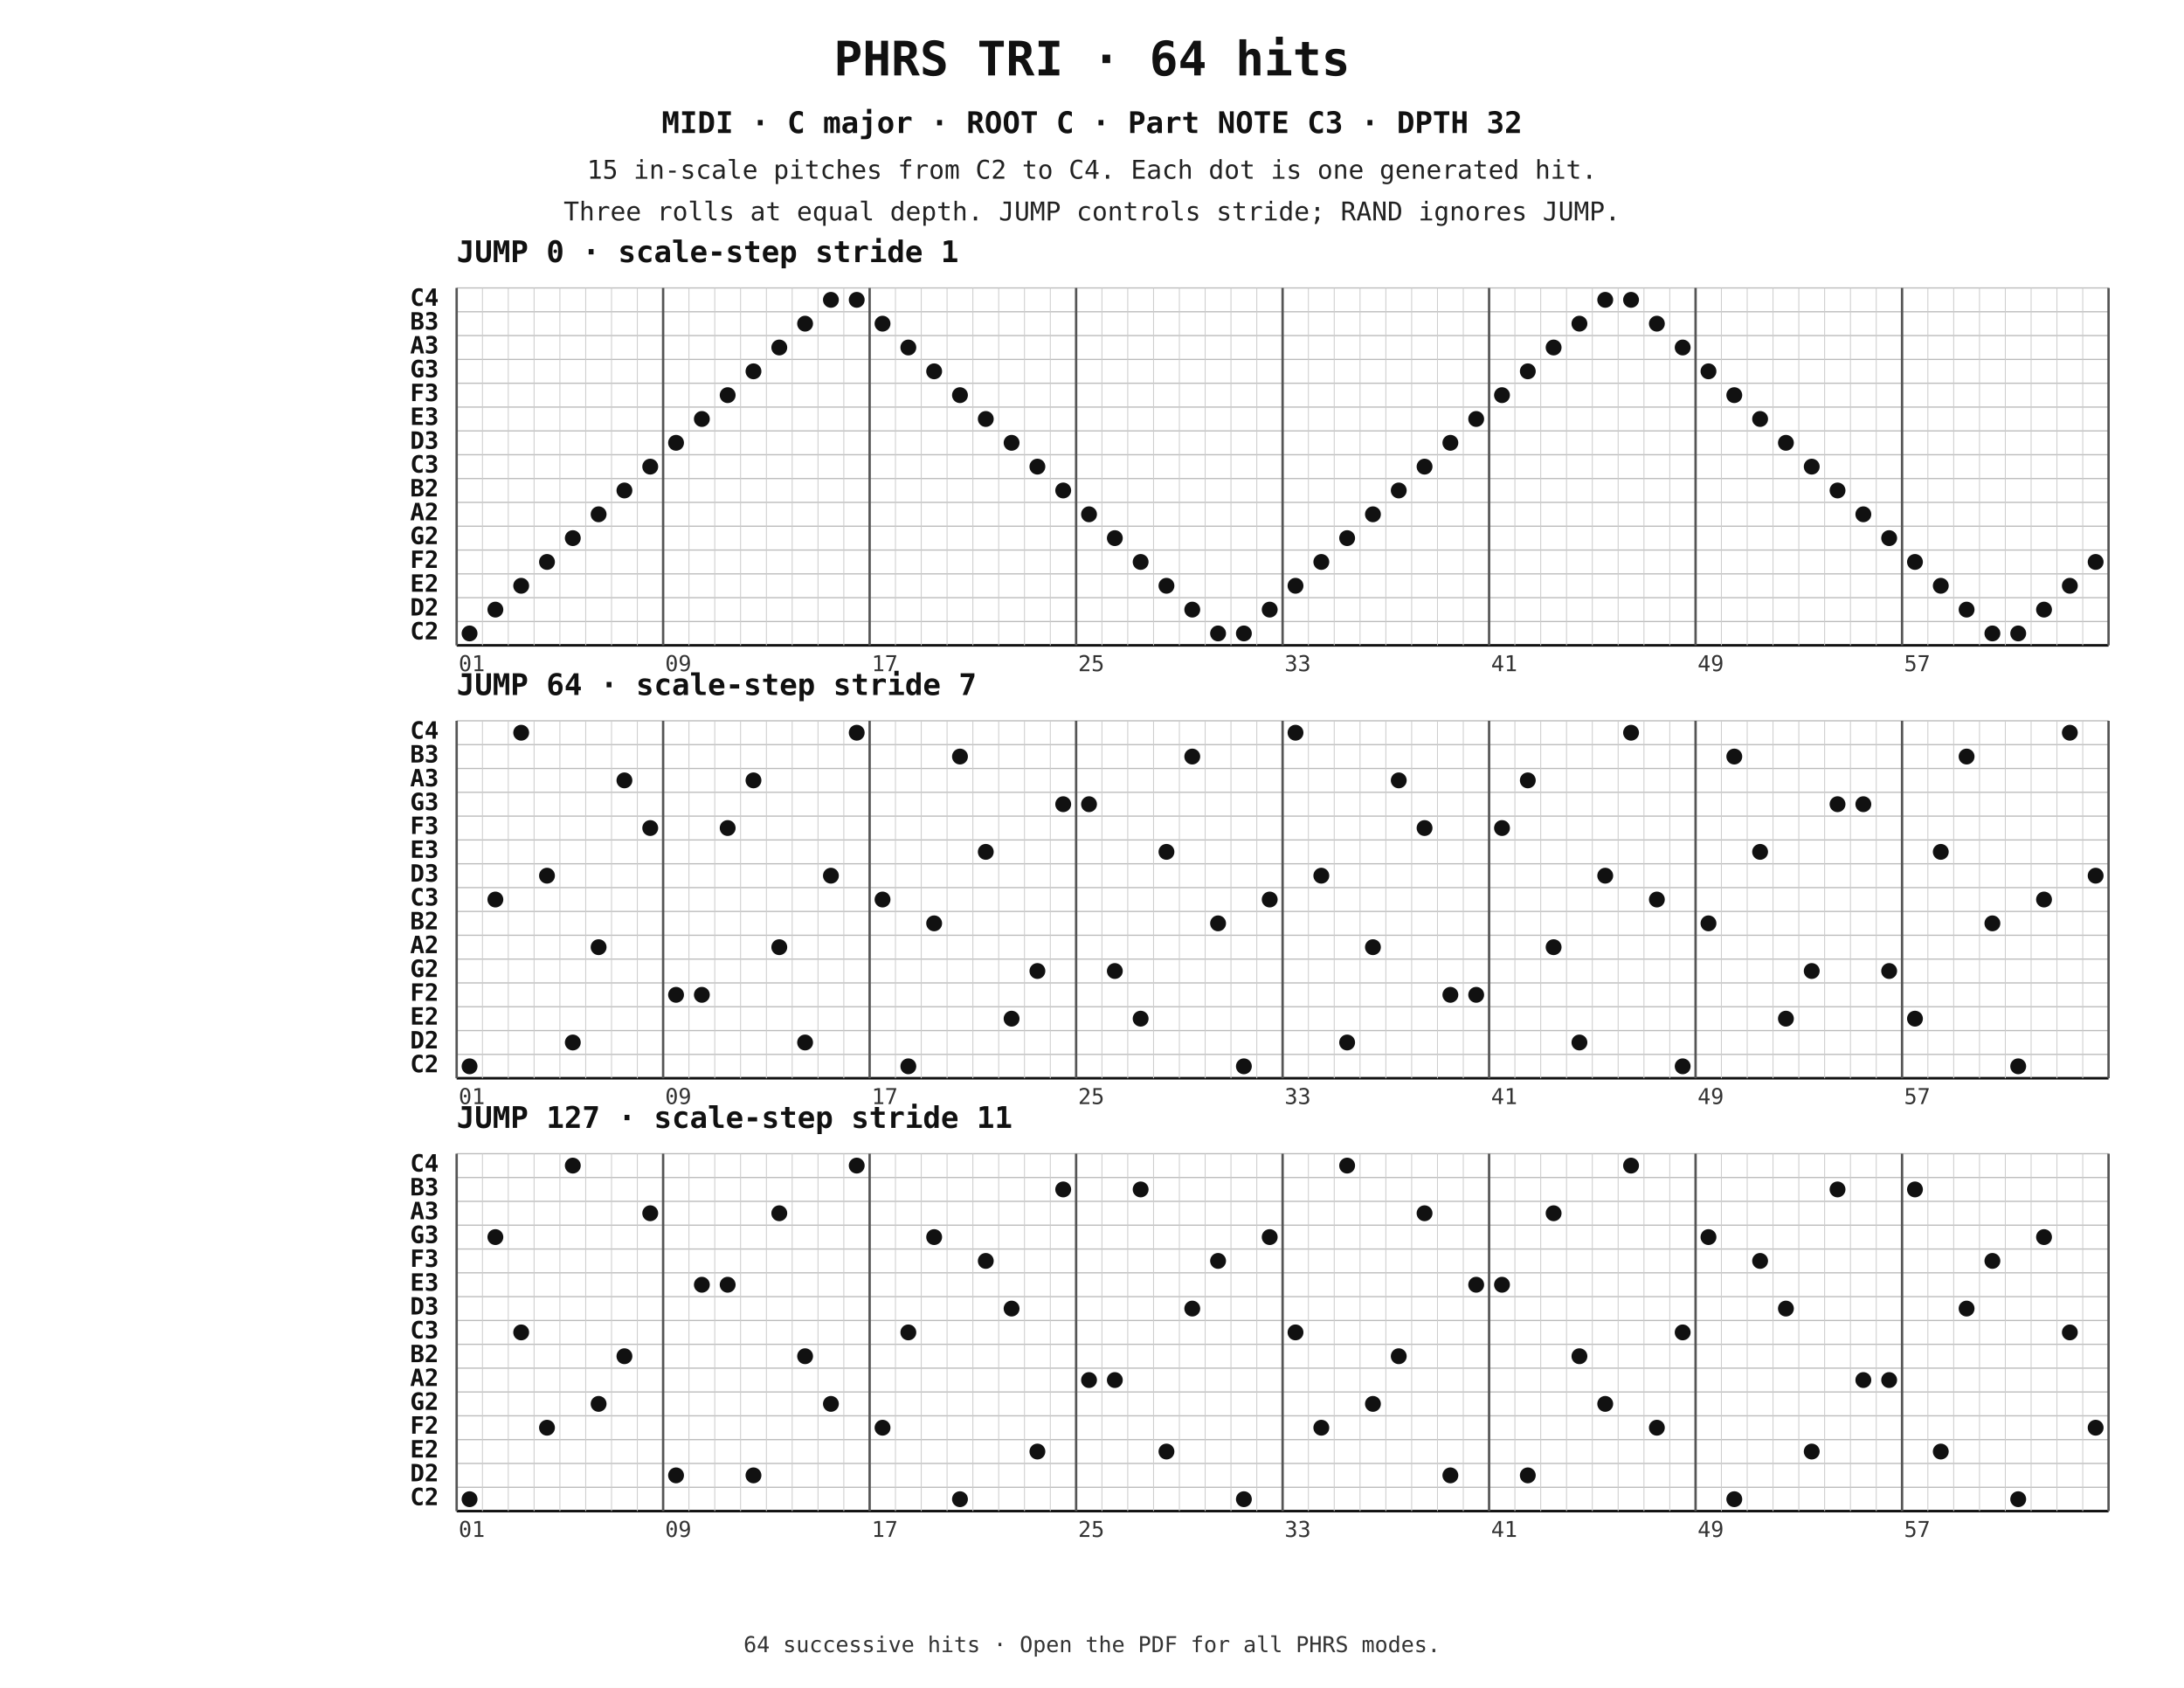
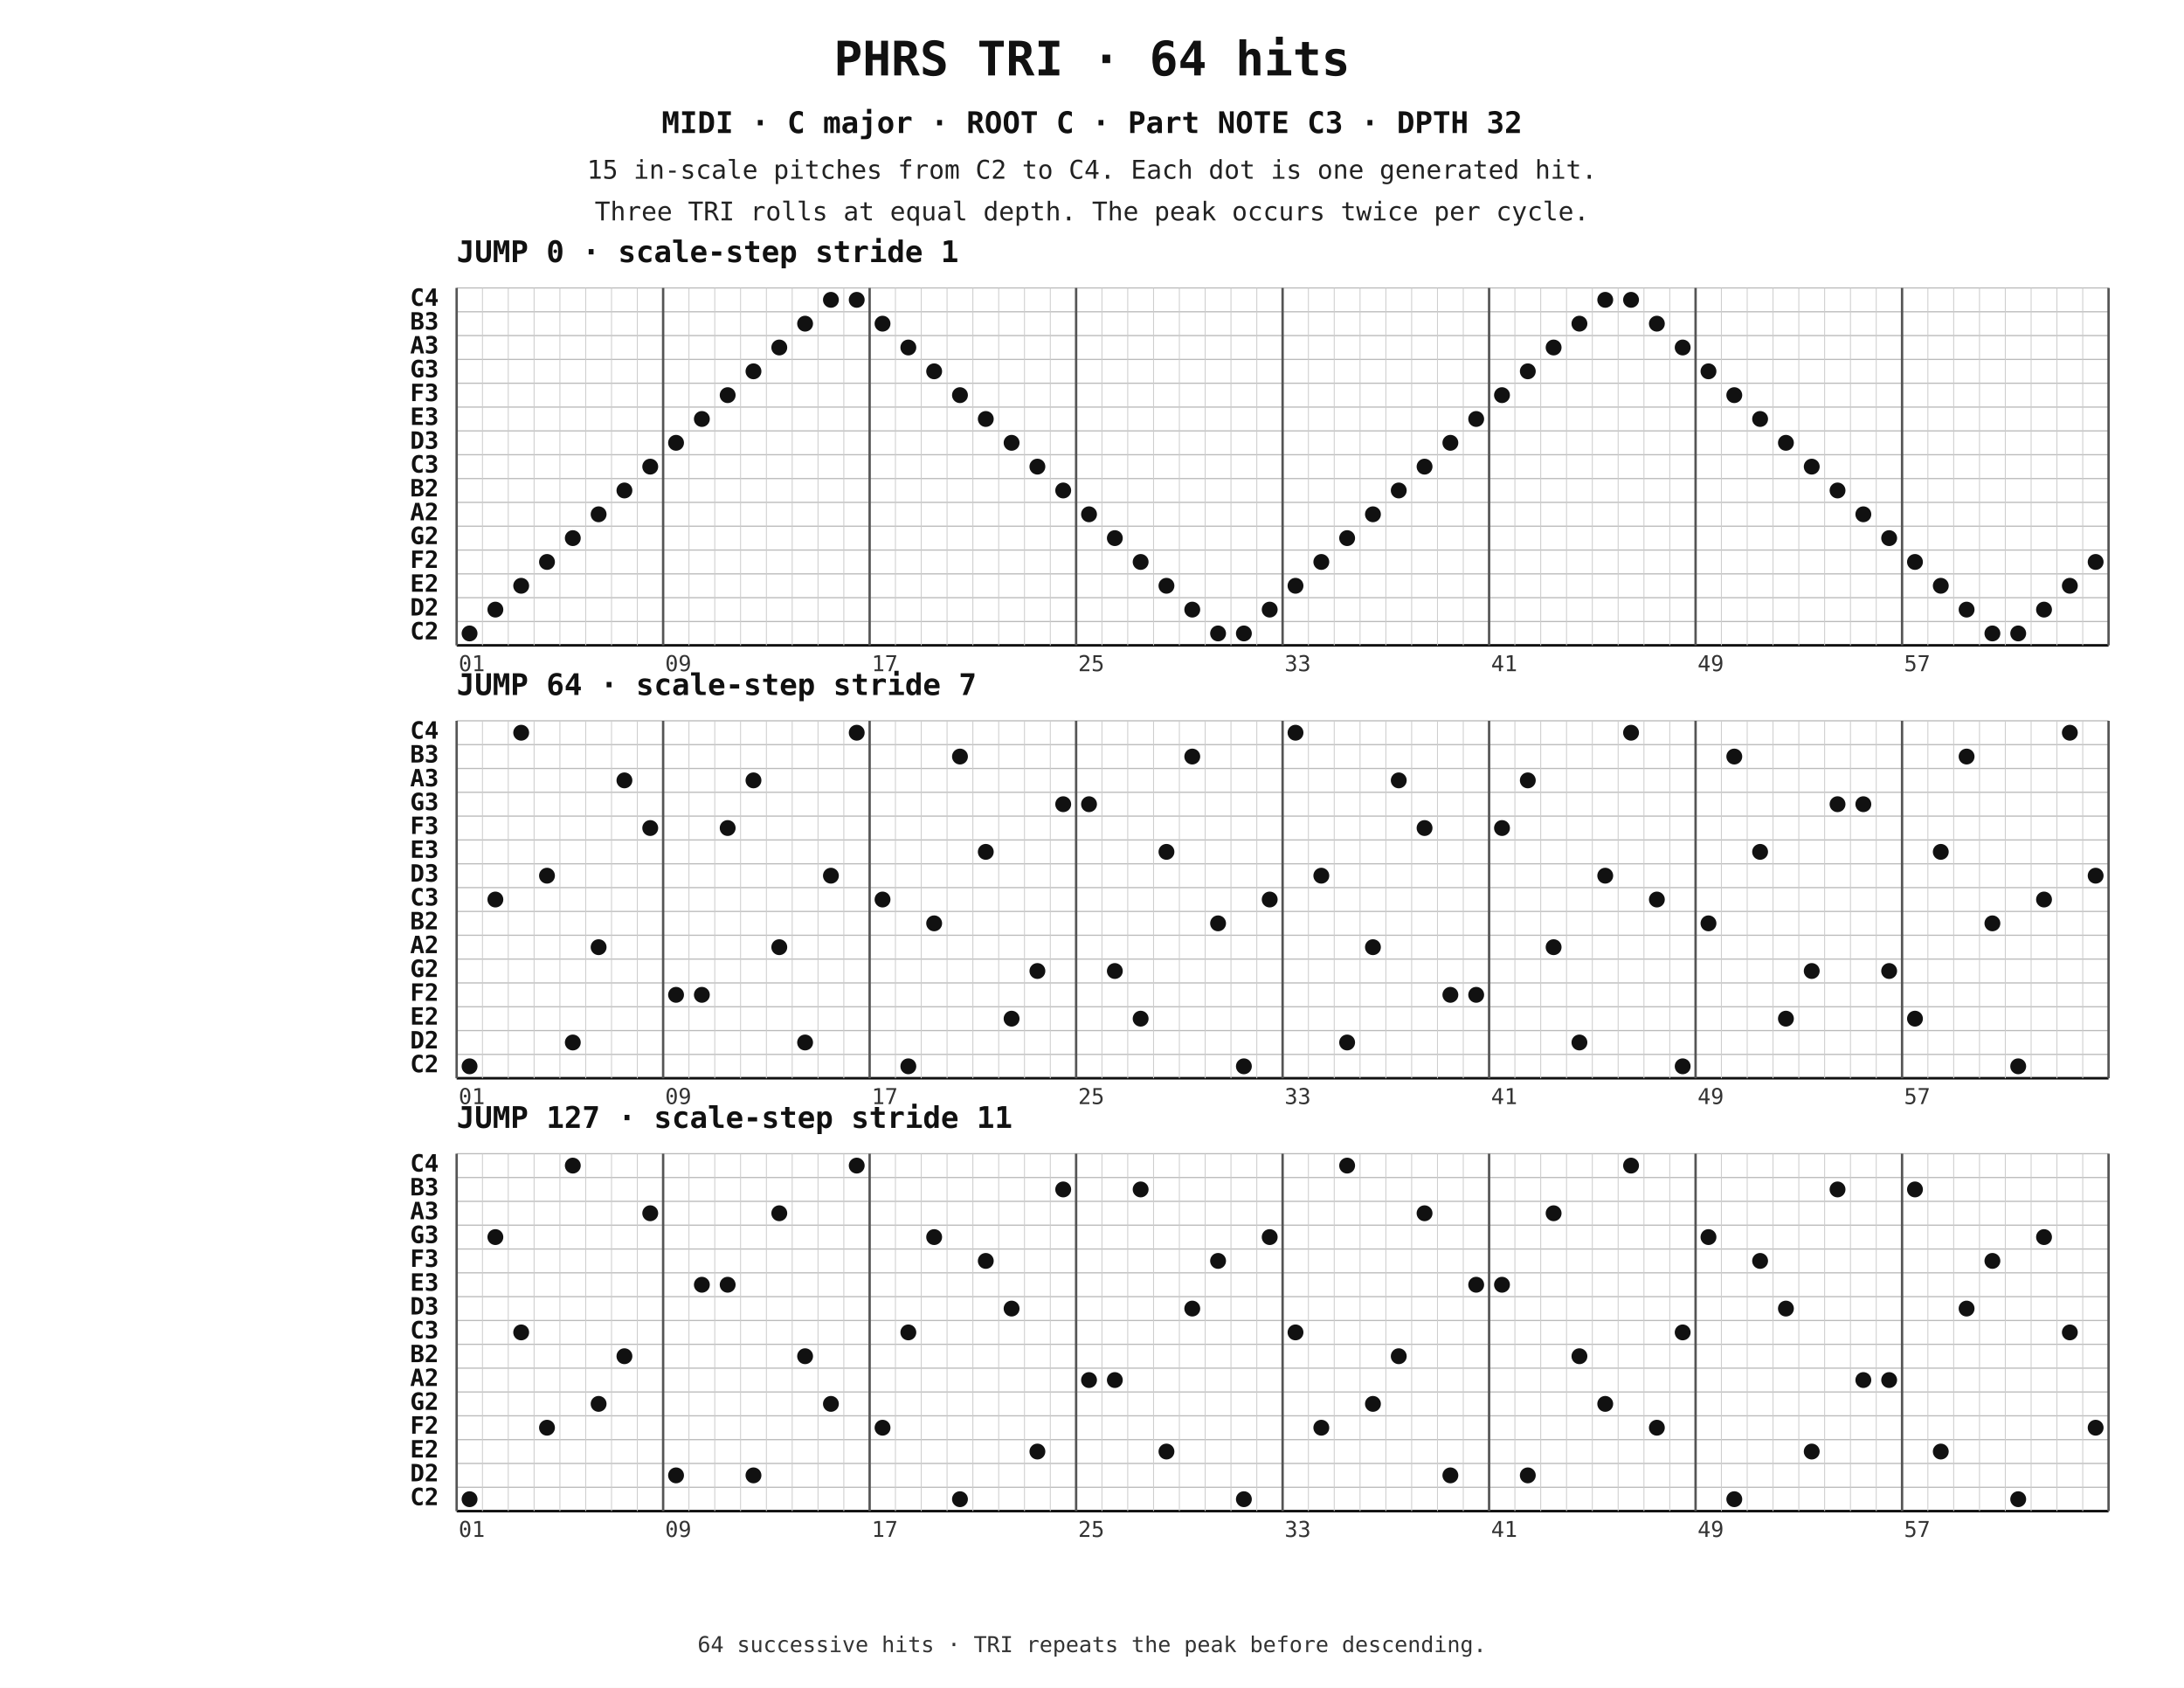
<svg xmlns="http://www.w3.org/2000/svg" viewBox="0 0 1100 850" width="1100" height="850" role="img">
  <rect width="100%" height="100%" fill="#fff" />
  <style>.title{font:700 24px ui-monospace,Menlo,Consolas,monospace;fill:#111}.t{font:700 15px ui-monospace,Menlo,Consolas,monospace;fill:#111}.sm{font:13px ui-monospace,Menlo,Consolas,monospace;fill:#222}.xs{font:11px ui-monospace,Menlo,Consolas,monospace;fill:#333}.pitch{font:700 12px ui-monospace,Menlo,Consolas,monospace;fill:#111}</style>
  <text class="title" x="550.0" y="38" text-anchor="middle">PHRS TRI · 64 hits</text>
  <text class="t" x="550" y="67" text-anchor="middle">MIDI · C major · ROOT C · Part NOTE C3 · DPTH 32</text>
  <text class="sm" x="550" y="90" text-anchor="middle">15 in-scale pitches from C2 to C4. Each dot is one generated hit.</text>
-   <text class="sm" x="550" y="111" text-anchor="middle">Three rolls at equal depth. JUMP controls stride; RAND ignores JUMP.</text>
+   <text class="sm" x="550" y="111" text-anchor="middle">Three TRI rolls at equal depth. The peak occurs twice per cycle.</text>
  <text class="t" x="230.0" y="132">JUMP 0 · scale-step stride 1</text>
  <text class="pitch" x="221" y="154.0" text-anchor="end">C4</text>
  <line x1="230.0" y1="145.0" x2="1062.0" y2="145.0" stroke="#bbb" stroke-width="0.6" />
  <text class="pitch" x="221" y="166.0" text-anchor="end">B3</text>
  <line x1="230.0" y1="157.0" x2="1062.0" y2="157.0" stroke="#bbb" stroke-width="0.6" />
  <text class="pitch" x="221" y="178.0" text-anchor="end">A3</text>
  <line x1="230.0" y1="169.0" x2="1062.0" y2="169.0" stroke="#bbb" stroke-width="0.6" />
  <text class="pitch" x="221" y="190.0" text-anchor="end">G3</text>
  <line x1="230.0" y1="181.0" x2="1062.0" y2="181.0" stroke="#bbb" stroke-width="0.6" />
  <text class="pitch" x="221" y="202.0" text-anchor="end">F3</text>
  <line x1="230.0" y1="193.0" x2="1062.0" y2="193.0" stroke="#bbb" stroke-width="0.6" />
  <text class="pitch" x="221" y="214.0" text-anchor="end">E3</text>
  <line x1="230.0" y1="205.0" x2="1062.0" y2="205.0" stroke="#bbb" stroke-width="0.6" />
  <text class="pitch" x="221" y="226.0" text-anchor="end">D3</text>
  <line x1="230.0" y1="217.0" x2="1062.0" y2="217.0" stroke="#bbb" stroke-width="0.6" />
  <text class="pitch" x="221" y="238.0" text-anchor="end">C3</text>
  <line x1="230.0" y1="229.0" x2="1062.0" y2="229.0" stroke="#bbb" stroke-width="0.6" />
  <text class="pitch" x="221" y="250.0" text-anchor="end">B2</text>
  <line x1="230.0" y1="241.0" x2="1062.0" y2="241.0" stroke="#bbb" stroke-width="0.6" />
  <text class="pitch" x="221" y="262.0" text-anchor="end">A2</text>
  <line x1="230.0" y1="253.0" x2="1062.0" y2="253.0" stroke="#bbb" stroke-width="0.6" />
  <text class="pitch" x="221" y="274.0" text-anchor="end">G2</text>
  <line x1="230.0" y1="265.0" x2="1062.0" y2="265.0" stroke="#bbb" stroke-width="0.6" />
  <text class="pitch" x="221" y="286.0" text-anchor="end">F2</text>
  <line x1="230.0" y1="277.0" x2="1062.0" y2="277.0" stroke="#bbb" stroke-width="0.6" />
  <text class="pitch" x="221" y="298.0" text-anchor="end">E2</text>
  <line x1="230.0" y1="289.0" x2="1062.0" y2="289.0" stroke="#bbb" stroke-width="0.6" />
  <text class="pitch" x="221" y="310.0" text-anchor="end">D2</text>
  <line x1="230.0" y1="301.0" x2="1062.0" y2="301.0" stroke="#bbb" stroke-width="0.6" />
  <text class="pitch" x="221" y="322.0" text-anchor="end">C2</text>
  <line x1="230.0" y1="313.0" x2="1062.0" y2="313.0" stroke="#bbb" stroke-width="0.6" />
  <line x1="230.0" y1="325.0" x2="1062.0" y2="325.0" stroke="#111" stroke-width="1.3" />
  <line x1="230.0" y1="145" x2="230.0" y2="325.0" stroke="#555" stroke-width="1.2" />
  <text class="xs" x="231.0" y="338.0">01</text>
  <line x1="243.0" y1="145" x2="243.0" y2="325.0" stroke="#ccc" stroke-width="0.45" />
  <line x1="256.0" y1="145" x2="256.0" y2="325.0" stroke="#ccc" stroke-width="0.45" />
  <line x1="269.0" y1="145" x2="269.0" y2="325.0" stroke="#ccc" stroke-width="0.45" />
  <line x1="282.0" y1="145" x2="282.0" y2="325.0" stroke="#ccc" stroke-width="0.45" />
  <line x1="295.0" y1="145" x2="295.0" y2="325.0" stroke="#ccc" stroke-width="0.45" />
  <line x1="308.0" y1="145" x2="308.0" y2="325.0" stroke="#ccc" stroke-width="0.45" />
  <line x1="321.0" y1="145" x2="321.0" y2="325.0" stroke="#ccc" stroke-width="0.45" />
  <line x1="334.0" y1="145" x2="334.0" y2="325.0" stroke="#555" stroke-width="1.2" />
  <text class="xs" x="335.0" y="338.0">09</text>
  <line x1="347.0" y1="145" x2="347.0" y2="325.0" stroke="#ccc" stroke-width="0.45" />
  <line x1="360.0" y1="145" x2="360.0" y2="325.0" stroke="#ccc" stroke-width="0.45" />
  <line x1="373.0" y1="145" x2="373.0" y2="325.0" stroke="#ccc" stroke-width="0.45" />
  <line x1="386.0" y1="145" x2="386.0" y2="325.0" stroke="#ccc" stroke-width="0.45" />
  <line x1="399.0" y1="145" x2="399.0" y2="325.0" stroke="#ccc" stroke-width="0.45" />
  <line x1="412.0" y1="145" x2="412.0" y2="325.0" stroke="#ccc" stroke-width="0.45" />
  <line x1="425.0" y1="145" x2="425.0" y2="325.0" stroke="#ccc" stroke-width="0.45" />
  <line x1="438.0" y1="145" x2="438.0" y2="325.0" stroke="#555" stroke-width="1.2" />
  <text class="xs" x="439.0" y="338.0">17</text>
  <line x1="451.0" y1="145" x2="451.0" y2="325.0" stroke="#ccc" stroke-width="0.45" />
  <line x1="464.0" y1="145" x2="464.0" y2="325.0" stroke="#ccc" stroke-width="0.45" />
  <line x1="477.0" y1="145" x2="477.0" y2="325.0" stroke="#ccc" stroke-width="0.45" />
  <line x1="490.0" y1="145" x2="490.0" y2="325.0" stroke="#ccc" stroke-width="0.45" />
  <line x1="503.0" y1="145" x2="503.0" y2="325.0" stroke="#ccc" stroke-width="0.45" />
  <line x1="516.0" y1="145" x2="516.0" y2="325.0" stroke="#ccc" stroke-width="0.45" />
  <line x1="529.0" y1="145" x2="529.0" y2="325.0" stroke="#ccc" stroke-width="0.45" />
  <line x1="542.0" y1="145" x2="542.0" y2="325.0" stroke="#555" stroke-width="1.2" />
  <text class="xs" x="543.0" y="338.0">25</text>
  <line x1="555.0" y1="145" x2="555.0" y2="325.0" stroke="#ccc" stroke-width="0.45" />
  <line x1="568.0" y1="145" x2="568.0" y2="325.0" stroke="#ccc" stroke-width="0.45" />
  <line x1="581.0" y1="145" x2="581.0" y2="325.0" stroke="#ccc" stroke-width="0.45" />
  <line x1="594.0" y1="145" x2="594.0" y2="325.0" stroke="#ccc" stroke-width="0.45" />
  <line x1="607.0" y1="145" x2="607.0" y2="325.0" stroke="#ccc" stroke-width="0.45" />
  <line x1="620.0" y1="145" x2="620.0" y2="325.0" stroke="#ccc" stroke-width="0.45" />
  <line x1="633.0" y1="145" x2="633.0" y2="325.0" stroke="#ccc" stroke-width="0.45" />
  <line x1="646.0" y1="145" x2="646.0" y2="325.0" stroke="#555" stroke-width="1.2" />
  <text class="xs" x="647.0" y="338.0">33</text>
  <line x1="659.0" y1="145" x2="659.0" y2="325.0" stroke="#ccc" stroke-width="0.45" />
  <line x1="672.0" y1="145" x2="672.0" y2="325.0" stroke="#ccc" stroke-width="0.45" />
  <line x1="685.0" y1="145" x2="685.0" y2="325.0" stroke="#ccc" stroke-width="0.45" />
  <line x1="698.0" y1="145" x2="698.0" y2="325.0" stroke="#ccc" stroke-width="0.45" />
  <line x1="711.0" y1="145" x2="711.0" y2="325.0" stroke="#ccc" stroke-width="0.45" />
  <line x1="724.0" y1="145" x2="724.0" y2="325.0" stroke="#ccc" stroke-width="0.45" />
  <line x1="737.0" y1="145" x2="737.0" y2="325.0" stroke="#ccc" stroke-width="0.45" />
  <line x1="750.0" y1="145" x2="750.0" y2="325.0" stroke="#555" stroke-width="1.2" />
  <text class="xs" x="751.0" y="338.0">41</text>
  <line x1="763.0" y1="145" x2="763.0" y2="325.0" stroke="#ccc" stroke-width="0.45" />
  <line x1="776.0" y1="145" x2="776.0" y2="325.0" stroke="#ccc" stroke-width="0.45" />
  <line x1="789.0" y1="145" x2="789.0" y2="325.0" stroke="#ccc" stroke-width="0.45" />
  <line x1="802.0" y1="145" x2="802.0" y2="325.0" stroke="#ccc" stroke-width="0.45" />
  <line x1="815.0" y1="145" x2="815.0" y2="325.0" stroke="#ccc" stroke-width="0.45" />
  <line x1="828.0" y1="145" x2="828.0" y2="325.0" stroke="#ccc" stroke-width="0.45" />
  <line x1="841.0" y1="145" x2="841.0" y2="325.0" stroke="#ccc" stroke-width="0.45" />
  <line x1="854.0" y1="145" x2="854.0" y2="325.0" stroke="#555" stroke-width="1.2" />
  <text class="xs" x="855.0" y="338.0">49</text>
  <line x1="867.0" y1="145" x2="867.0" y2="325.0" stroke="#ccc" stroke-width="0.45" />
  <line x1="880.0" y1="145" x2="880.0" y2="325.0" stroke="#ccc" stroke-width="0.45" />
  <line x1="893.0" y1="145" x2="893.0" y2="325.0" stroke="#ccc" stroke-width="0.45" />
  <line x1="906.0" y1="145" x2="906.0" y2="325.0" stroke="#ccc" stroke-width="0.45" />
  <line x1="919.0" y1="145" x2="919.0" y2="325.0" stroke="#ccc" stroke-width="0.45" />
  <line x1="932.0" y1="145" x2="932.0" y2="325.0" stroke="#ccc" stroke-width="0.45" />
  <line x1="945.0" y1="145" x2="945.0" y2="325.0" stroke="#ccc" stroke-width="0.45" />
  <line x1="958.0" y1="145" x2="958.0" y2="325.0" stroke="#555" stroke-width="1.2" />
  <text class="xs" x="959.0" y="338.0">57</text>
  <line x1="971.0" y1="145" x2="971.0" y2="325.0" stroke="#ccc" stroke-width="0.45" />
  <line x1="984.0" y1="145" x2="984.0" y2="325.0" stroke="#ccc" stroke-width="0.45" />
  <line x1="997.0" y1="145" x2="997.0" y2="325.0" stroke="#ccc" stroke-width="0.45" />
  <line x1="1010.0" y1="145" x2="1010.0" y2="325.0" stroke="#ccc" stroke-width="0.45" />
  <line x1="1023.0" y1="145" x2="1023.0" y2="325.0" stroke="#ccc" stroke-width="0.45" />
  <line x1="1036.0" y1="145" x2="1036.0" y2="325.0" stroke="#ccc" stroke-width="0.45" />
  <line x1="1049.0" y1="145" x2="1049.0" y2="325.0" stroke="#ccc" stroke-width="0.45" />
  <line x1="1062.0" y1="145" x2="1062.0" y2="325.0" stroke="#555" stroke-width="1.2" />
  <circle cx="236.5" cy="319.0" r="4" fill="#111" />
  <circle cx="249.5" cy="307.0" r="4" fill="#111" />
  <circle cx="262.5" cy="295.0" r="4" fill="#111" />
  <circle cx="275.5" cy="283.0" r="4" fill="#111" />
  <circle cx="288.5" cy="271.0" r="4" fill="#111" />
  <circle cx="301.5" cy="259.0" r="4" fill="#111" />
  <circle cx="314.5" cy="247.0" r="4" fill="#111" />
  <circle cx="327.5" cy="235.0" r="4" fill="#111" />
  <circle cx="340.5" cy="223.0" r="4" fill="#111" />
  <circle cx="353.5" cy="211.0" r="4" fill="#111" />
  <circle cx="366.5" cy="199.0" r="4" fill="#111" />
  <circle cx="379.5" cy="187.0" r="4" fill="#111" />
  <circle cx="392.5" cy="175.0" r="4" fill="#111" />
  <circle cx="405.5" cy="163.0" r="4" fill="#111" />
  <circle cx="418.5" cy="151.0" r="4" fill="#111" />
  <circle cx="431.5" cy="151.0" r="4" fill="#111" />
  <circle cx="444.5" cy="163.0" r="4" fill="#111" />
  <circle cx="457.5" cy="175.0" r="4" fill="#111" />
  <circle cx="470.5" cy="187.0" r="4" fill="#111" />
  <circle cx="483.5" cy="199.0" r="4" fill="#111" />
  <circle cx="496.5" cy="211.0" r="4" fill="#111" />
  <circle cx="509.5" cy="223.0" r="4" fill="#111" />
  <circle cx="522.5" cy="235.0" r="4" fill="#111" />
  <circle cx="535.5" cy="247.0" r="4" fill="#111" />
  <circle cx="548.5" cy="259.0" r="4" fill="#111" />
  <circle cx="561.5" cy="271.0" r="4" fill="#111" />
  <circle cx="574.5" cy="283.0" r="4" fill="#111" />
  <circle cx="587.5" cy="295.0" r="4" fill="#111" />
  <circle cx="600.5" cy="307.0" r="4" fill="#111" />
  <circle cx="613.5" cy="319.0" r="4" fill="#111" />
  <circle cx="626.5" cy="319.0" r="4" fill="#111" />
  <circle cx="639.5" cy="307.0" r="4" fill="#111" />
  <circle cx="652.5" cy="295.0" r="4" fill="#111" />
  <circle cx="665.5" cy="283.0" r="4" fill="#111" />
  <circle cx="678.5" cy="271.0" r="4" fill="#111" />
  <circle cx="691.5" cy="259.0" r="4" fill="#111" />
  <circle cx="704.5" cy="247.0" r="4" fill="#111" />
  <circle cx="717.5" cy="235.0" r="4" fill="#111" />
  <circle cx="730.5" cy="223.0" r="4" fill="#111" />
  <circle cx="743.5" cy="211.0" r="4" fill="#111" />
  <circle cx="756.5" cy="199.0" r="4" fill="#111" />
  <circle cx="769.5" cy="187.0" r="4" fill="#111" />
  <circle cx="782.5" cy="175.0" r="4" fill="#111" />
  <circle cx="795.5" cy="163.0" r="4" fill="#111" />
  <circle cx="808.5" cy="151.0" r="4" fill="#111" />
  <circle cx="821.5" cy="151.0" r="4" fill="#111" />
  <circle cx="834.5" cy="163.0" r="4" fill="#111" />
  <circle cx="847.5" cy="175.0" r="4" fill="#111" />
  <circle cx="860.5" cy="187.0" r="4" fill="#111" />
  <circle cx="873.5" cy="199.0" r="4" fill="#111" />
  <circle cx="886.5" cy="211.0" r="4" fill="#111" />
  <circle cx="899.5" cy="223.0" r="4" fill="#111" />
  <circle cx="912.5" cy="235.0" r="4" fill="#111" />
  <circle cx="925.5" cy="247.0" r="4" fill="#111" />
  <circle cx="938.5" cy="259.0" r="4" fill="#111" />
  <circle cx="951.5" cy="271.0" r="4" fill="#111" />
  <circle cx="964.5" cy="283.0" r="4" fill="#111" />
  <circle cx="977.5" cy="295.0" r="4" fill="#111" />
  <circle cx="990.5" cy="307.0" r="4" fill="#111" />
  <circle cx="1003.5" cy="319.0" r="4" fill="#111" />
  <circle cx="1016.5" cy="319.0" r="4" fill="#111" />
  <circle cx="1029.5" cy="307.0" r="4" fill="#111" />
  <circle cx="1042.5" cy="295.0" r="4" fill="#111" />
  <circle cx="1055.5" cy="283.0" r="4" fill="#111" />
  <text class="t" x="230.0" y="350">JUMP 64 · scale-step stride 7</text>
  <text class="pitch" x="221" y="372.0" text-anchor="end">C4</text>
  <line x1="230.0" y1="363.0" x2="1062.0" y2="363.0" stroke="#bbb" stroke-width="0.6" />
  <text class="pitch" x="221" y="384.0" text-anchor="end">B3</text>
  <line x1="230.0" y1="375.0" x2="1062.0" y2="375.0" stroke="#bbb" stroke-width="0.6" />
  <text class="pitch" x="221" y="396.0" text-anchor="end">A3</text>
  <line x1="230.0" y1="387.0" x2="1062.0" y2="387.0" stroke="#bbb" stroke-width="0.6" />
  <text class="pitch" x="221" y="408.0" text-anchor="end">G3</text>
  <line x1="230.0" y1="399.0" x2="1062.0" y2="399.0" stroke="#bbb" stroke-width="0.6" />
  <text class="pitch" x="221" y="420.0" text-anchor="end">F3</text>
  <line x1="230.0" y1="411.0" x2="1062.0" y2="411.0" stroke="#bbb" stroke-width="0.6" />
  <text class="pitch" x="221" y="432.0" text-anchor="end">E3</text>
  <line x1="230.0" y1="423.0" x2="1062.0" y2="423.0" stroke="#bbb" stroke-width="0.6" />
  <text class="pitch" x="221" y="444.0" text-anchor="end">D3</text>
  <line x1="230.0" y1="435.0" x2="1062.0" y2="435.0" stroke="#bbb" stroke-width="0.6" />
  <text class="pitch" x="221" y="456.0" text-anchor="end">C3</text>
  <line x1="230.0" y1="447.0" x2="1062.0" y2="447.0" stroke="#bbb" stroke-width="0.6" />
  <text class="pitch" x="221" y="468.0" text-anchor="end">B2</text>
  <line x1="230.0" y1="459.0" x2="1062.0" y2="459.0" stroke="#bbb" stroke-width="0.6" />
  <text class="pitch" x="221" y="480.0" text-anchor="end">A2</text>
  <line x1="230.0" y1="471.0" x2="1062.0" y2="471.0" stroke="#bbb" stroke-width="0.6" />
  <text class="pitch" x="221" y="492.0" text-anchor="end">G2</text>
  <line x1="230.0" y1="483.0" x2="1062.0" y2="483.0" stroke="#bbb" stroke-width="0.6" />
  <text class="pitch" x="221" y="504.0" text-anchor="end">F2</text>
  <line x1="230.0" y1="495.0" x2="1062.0" y2="495.0" stroke="#bbb" stroke-width="0.6" />
  <text class="pitch" x="221" y="516.0" text-anchor="end">E2</text>
  <line x1="230.0" y1="507.0" x2="1062.0" y2="507.0" stroke="#bbb" stroke-width="0.6" />
  <text class="pitch" x="221" y="528.0" text-anchor="end">D2</text>
  <line x1="230.0" y1="519.0" x2="1062.0" y2="519.0" stroke="#bbb" stroke-width="0.6" />
  <text class="pitch" x="221" y="540.0" text-anchor="end">C2</text>
  <line x1="230.0" y1="531.0" x2="1062.0" y2="531.0" stroke="#bbb" stroke-width="0.6" />
  <line x1="230.0" y1="543.0" x2="1062.0" y2="543.0" stroke="#111" stroke-width="1.3" />
  <line x1="230.0" y1="363" x2="230.0" y2="543.0" stroke="#555" stroke-width="1.2" />
  <text class="xs" x="231.0" y="556.0">01</text>
  <line x1="243.0" y1="363" x2="243.0" y2="543.0" stroke="#ccc" stroke-width="0.45" />
  <line x1="256.0" y1="363" x2="256.0" y2="543.0" stroke="#ccc" stroke-width="0.45" />
  <line x1="269.0" y1="363" x2="269.0" y2="543.0" stroke="#ccc" stroke-width="0.45" />
  <line x1="282.0" y1="363" x2="282.0" y2="543.0" stroke="#ccc" stroke-width="0.45" />
  <line x1="295.0" y1="363" x2="295.0" y2="543.0" stroke="#ccc" stroke-width="0.45" />
  <line x1="308.0" y1="363" x2="308.0" y2="543.0" stroke="#ccc" stroke-width="0.45" />
  <line x1="321.0" y1="363" x2="321.0" y2="543.0" stroke="#ccc" stroke-width="0.45" />
  <line x1="334.0" y1="363" x2="334.0" y2="543.0" stroke="#555" stroke-width="1.2" />
  <text class="xs" x="335.0" y="556.0">09</text>
  <line x1="347.0" y1="363" x2="347.0" y2="543.0" stroke="#ccc" stroke-width="0.45" />
  <line x1="360.0" y1="363" x2="360.0" y2="543.0" stroke="#ccc" stroke-width="0.45" />
  <line x1="373.0" y1="363" x2="373.0" y2="543.0" stroke="#ccc" stroke-width="0.45" />
  <line x1="386.0" y1="363" x2="386.0" y2="543.0" stroke="#ccc" stroke-width="0.45" />
  <line x1="399.0" y1="363" x2="399.0" y2="543.0" stroke="#ccc" stroke-width="0.45" />
  <line x1="412.0" y1="363" x2="412.0" y2="543.0" stroke="#ccc" stroke-width="0.45" />
  <line x1="425.0" y1="363" x2="425.0" y2="543.0" stroke="#ccc" stroke-width="0.45" />
  <line x1="438.0" y1="363" x2="438.0" y2="543.0" stroke="#555" stroke-width="1.2" />
  <text class="xs" x="439.0" y="556.0">17</text>
  <line x1="451.0" y1="363" x2="451.0" y2="543.0" stroke="#ccc" stroke-width="0.45" />
  <line x1="464.0" y1="363" x2="464.0" y2="543.0" stroke="#ccc" stroke-width="0.45" />
  <line x1="477.0" y1="363" x2="477.0" y2="543.0" stroke="#ccc" stroke-width="0.45" />
  <line x1="490.0" y1="363" x2="490.0" y2="543.0" stroke="#ccc" stroke-width="0.45" />
  <line x1="503.0" y1="363" x2="503.0" y2="543.0" stroke="#ccc" stroke-width="0.45" />
  <line x1="516.0" y1="363" x2="516.0" y2="543.0" stroke="#ccc" stroke-width="0.45" />
  <line x1="529.0" y1="363" x2="529.0" y2="543.0" stroke="#ccc" stroke-width="0.45" />
  <line x1="542.0" y1="363" x2="542.0" y2="543.0" stroke="#555" stroke-width="1.2" />
  <text class="xs" x="543.0" y="556.0">25</text>
  <line x1="555.0" y1="363" x2="555.0" y2="543.0" stroke="#ccc" stroke-width="0.45" />
  <line x1="568.0" y1="363" x2="568.0" y2="543.0" stroke="#ccc" stroke-width="0.45" />
  <line x1="581.0" y1="363" x2="581.0" y2="543.0" stroke="#ccc" stroke-width="0.45" />
  <line x1="594.0" y1="363" x2="594.0" y2="543.0" stroke="#ccc" stroke-width="0.45" />
  <line x1="607.0" y1="363" x2="607.0" y2="543.0" stroke="#ccc" stroke-width="0.45" />
  <line x1="620.0" y1="363" x2="620.0" y2="543.0" stroke="#ccc" stroke-width="0.45" />
  <line x1="633.0" y1="363" x2="633.0" y2="543.0" stroke="#ccc" stroke-width="0.45" />
  <line x1="646.0" y1="363" x2="646.0" y2="543.0" stroke="#555" stroke-width="1.2" />
  <text class="xs" x="647.0" y="556.0">33</text>
  <line x1="659.0" y1="363" x2="659.0" y2="543.0" stroke="#ccc" stroke-width="0.45" />
  <line x1="672.0" y1="363" x2="672.0" y2="543.0" stroke="#ccc" stroke-width="0.45" />
  <line x1="685.0" y1="363" x2="685.0" y2="543.0" stroke="#ccc" stroke-width="0.45" />
  <line x1="698.0" y1="363" x2="698.0" y2="543.0" stroke="#ccc" stroke-width="0.45" />
  <line x1="711.0" y1="363" x2="711.0" y2="543.0" stroke="#ccc" stroke-width="0.45" />
  <line x1="724.0" y1="363" x2="724.0" y2="543.0" stroke="#ccc" stroke-width="0.45" />
  <line x1="737.0" y1="363" x2="737.0" y2="543.0" stroke="#ccc" stroke-width="0.45" />
  <line x1="750.0" y1="363" x2="750.0" y2="543.0" stroke="#555" stroke-width="1.2" />
  <text class="xs" x="751.0" y="556.0">41</text>
  <line x1="763.0" y1="363" x2="763.0" y2="543.0" stroke="#ccc" stroke-width="0.45" />
  <line x1="776.0" y1="363" x2="776.0" y2="543.0" stroke="#ccc" stroke-width="0.45" />
  <line x1="789.0" y1="363" x2="789.0" y2="543.0" stroke="#ccc" stroke-width="0.45" />
  <line x1="802.0" y1="363" x2="802.0" y2="543.0" stroke="#ccc" stroke-width="0.45" />
  <line x1="815.0" y1="363" x2="815.0" y2="543.0" stroke="#ccc" stroke-width="0.45" />
  <line x1="828.0" y1="363" x2="828.0" y2="543.0" stroke="#ccc" stroke-width="0.45" />
  <line x1="841.0" y1="363" x2="841.0" y2="543.0" stroke="#ccc" stroke-width="0.45" />
  <line x1="854.0" y1="363" x2="854.0" y2="543.0" stroke="#555" stroke-width="1.2" />
  <text class="xs" x="855.0" y="556.0">49</text>
  <line x1="867.0" y1="363" x2="867.0" y2="543.0" stroke="#ccc" stroke-width="0.45" />
  <line x1="880.0" y1="363" x2="880.0" y2="543.0" stroke="#ccc" stroke-width="0.45" />
  <line x1="893.0" y1="363" x2="893.0" y2="543.0" stroke="#ccc" stroke-width="0.45" />
  <line x1="906.0" y1="363" x2="906.0" y2="543.0" stroke="#ccc" stroke-width="0.45" />
  <line x1="919.0" y1="363" x2="919.0" y2="543.0" stroke="#ccc" stroke-width="0.45" />
  <line x1="932.0" y1="363" x2="932.0" y2="543.0" stroke="#ccc" stroke-width="0.45" />
  <line x1="945.0" y1="363" x2="945.0" y2="543.0" stroke="#ccc" stroke-width="0.45" />
  <line x1="958.0" y1="363" x2="958.0" y2="543.0" stroke="#555" stroke-width="1.2" />
  <text class="xs" x="959.0" y="556.0">57</text>
  <line x1="971.0" y1="363" x2="971.0" y2="543.0" stroke="#ccc" stroke-width="0.45" />
  <line x1="984.0" y1="363" x2="984.0" y2="543.0" stroke="#ccc" stroke-width="0.45" />
  <line x1="997.0" y1="363" x2="997.0" y2="543.0" stroke="#ccc" stroke-width="0.45" />
  <line x1="1010.0" y1="363" x2="1010.0" y2="543.0" stroke="#ccc" stroke-width="0.45" />
  <line x1="1023.0" y1="363" x2="1023.0" y2="543.0" stroke="#ccc" stroke-width="0.45" />
  <line x1="1036.0" y1="363" x2="1036.0" y2="543.0" stroke="#ccc" stroke-width="0.45" />
  <line x1="1049.0" y1="363" x2="1049.0" y2="543.0" stroke="#ccc" stroke-width="0.45" />
  <line x1="1062.0" y1="363" x2="1062.0" y2="543.0" stroke="#555" stroke-width="1.2" />
  <circle cx="236.5" cy="537.0" r="4" fill="#111" />
  <circle cx="249.5" cy="453.0" r="4" fill="#111" />
  <circle cx="262.5" cy="369.0" r="4" fill="#111" />
  <circle cx="275.5" cy="441.0" r="4" fill="#111" />
  <circle cx="288.5" cy="525.0" r="4" fill="#111" />
  <circle cx="301.5" cy="477.0" r="4" fill="#111" />
  <circle cx="314.5" cy="393.0" r="4" fill="#111" />
  <circle cx="327.5" cy="417.0" r="4" fill="#111" />
  <circle cx="340.5" cy="501.0" r="4" fill="#111" />
  <circle cx="353.5" cy="501.0" r="4" fill="#111" />
  <circle cx="366.5" cy="417.0" r="4" fill="#111" />
  <circle cx="379.5" cy="393.0" r="4" fill="#111" />
  <circle cx="392.5" cy="477.0" r="4" fill="#111" />
  <circle cx="405.5" cy="525.0" r="4" fill="#111" />
  <circle cx="418.5" cy="441.0" r="4" fill="#111" />
  <circle cx="431.5" cy="369.0" r="4" fill="#111" />
  <circle cx="444.5" cy="453.0" r="4" fill="#111" />
  <circle cx="457.5" cy="537.0" r="4" fill="#111" />
  <circle cx="470.5" cy="465.0" r="4" fill="#111" />
  <circle cx="483.5" cy="381.0" r="4" fill="#111" />
  <circle cx="496.5" cy="429.0" r="4" fill="#111" />
  <circle cx="509.5" cy="513.0" r="4" fill="#111" />
  <circle cx="522.5" cy="489.0" r="4" fill="#111" />
  <circle cx="535.5" cy="405.0" r="4" fill="#111" />
  <circle cx="548.5" cy="405.0" r="4" fill="#111" />
  <circle cx="561.5" cy="489.0" r="4" fill="#111" />
  <circle cx="574.5" cy="513.0" r="4" fill="#111" />
  <circle cx="587.5" cy="429.0" r="4" fill="#111" />
  <circle cx="600.5" cy="381.0" r="4" fill="#111" />
  <circle cx="613.5" cy="465.0" r="4" fill="#111" />
  <circle cx="626.5" cy="537.0" r="4" fill="#111" />
  <circle cx="639.5" cy="453.0" r="4" fill="#111" />
  <circle cx="652.5" cy="369.0" r="4" fill="#111" />
  <circle cx="665.5" cy="441.0" r="4" fill="#111" />
  <circle cx="678.5" cy="525.0" r="4" fill="#111" />
  <circle cx="691.5" cy="477.0" r="4" fill="#111" />
  <circle cx="704.5" cy="393.0" r="4" fill="#111" />
  <circle cx="717.5" cy="417.0" r="4" fill="#111" />
  <circle cx="730.5" cy="501.0" r="4" fill="#111" />
  <circle cx="743.5" cy="501.0" r="4" fill="#111" />
  <circle cx="756.5" cy="417.0" r="4" fill="#111" />
  <circle cx="769.5" cy="393.0" r="4" fill="#111" />
  <circle cx="782.5" cy="477.0" r="4" fill="#111" />
  <circle cx="795.5" cy="525.0" r="4" fill="#111" />
  <circle cx="808.5" cy="441.0" r="4" fill="#111" />
  <circle cx="821.5" cy="369.0" r="4" fill="#111" />
  <circle cx="834.5" cy="453.0" r="4" fill="#111" />
  <circle cx="847.5" cy="537.0" r="4" fill="#111" />
  <circle cx="860.5" cy="465.0" r="4" fill="#111" />
  <circle cx="873.5" cy="381.0" r="4" fill="#111" />
  <circle cx="886.5" cy="429.0" r="4" fill="#111" />
  <circle cx="899.5" cy="513.0" r="4" fill="#111" />
  <circle cx="912.5" cy="489.0" r="4" fill="#111" />
  <circle cx="925.5" cy="405.0" r="4" fill="#111" />
  <circle cx="938.5" cy="405.0" r="4" fill="#111" />
  <circle cx="951.5" cy="489.0" r="4" fill="#111" />
  <circle cx="964.5" cy="513.0" r="4" fill="#111" />
  <circle cx="977.5" cy="429.0" r="4" fill="#111" />
  <circle cx="990.5" cy="381.0" r="4" fill="#111" />
  <circle cx="1003.5" cy="465.0" r="4" fill="#111" />
  <circle cx="1016.5" cy="537.0" r="4" fill="#111" />
  <circle cx="1029.5" cy="453.0" r="4" fill="#111" />
  <circle cx="1042.5" cy="369.0" r="4" fill="#111" />
  <circle cx="1055.5" cy="441.0" r="4" fill="#111" />
  <text class="t" x="230.0" y="568">JUMP 127 · scale-step stride 11</text>
  <text class="pitch" x="221" y="590.0" text-anchor="end">C4</text>
  <line x1="230.0" y1="581.0" x2="1062.0" y2="581.0" stroke="#bbb" stroke-width="0.6" />
  <text class="pitch" x="221" y="602.0" text-anchor="end">B3</text>
  <line x1="230.0" y1="593.0" x2="1062.0" y2="593.0" stroke="#bbb" stroke-width="0.6" />
  <text class="pitch" x="221" y="614.0" text-anchor="end">A3</text>
  <line x1="230.0" y1="605.0" x2="1062.0" y2="605.0" stroke="#bbb" stroke-width="0.6" />
  <text class="pitch" x="221" y="626.0" text-anchor="end">G3</text>
  <line x1="230.0" y1="617.0" x2="1062.0" y2="617.0" stroke="#bbb" stroke-width="0.6" />
  <text class="pitch" x="221" y="638.0" text-anchor="end">F3</text>
  <line x1="230.0" y1="629.0" x2="1062.0" y2="629.0" stroke="#bbb" stroke-width="0.6" />
  <text class="pitch" x="221" y="650.0" text-anchor="end">E3</text>
  <line x1="230.0" y1="641.0" x2="1062.0" y2="641.0" stroke="#bbb" stroke-width="0.6" />
  <text class="pitch" x="221" y="662.0" text-anchor="end">D3</text>
  <line x1="230.0" y1="653.0" x2="1062.0" y2="653.0" stroke="#bbb" stroke-width="0.6" />
  <text class="pitch" x="221" y="674.0" text-anchor="end">C3</text>
  <line x1="230.0" y1="665.0" x2="1062.0" y2="665.0" stroke="#bbb" stroke-width="0.6" />
  <text class="pitch" x="221" y="686.0" text-anchor="end">B2</text>
  <line x1="230.0" y1="677.0" x2="1062.0" y2="677.0" stroke="#bbb" stroke-width="0.6" />
  <text class="pitch" x="221" y="698.0" text-anchor="end">A2</text>
  <line x1="230.0" y1="689.0" x2="1062.0" y2="689.0" stroke="#bbb" stroke-width="0.6" />
  <text class="pitch" x="221" y="710.0" text-anchor="end">G2</text>
  <line x1="230.0" y1="701.0" x2="1062.0" y2="701.0" stroke="#bbb" stroke-width="0.6" />
  <text class="pitch" x="221" y="722.0" text-anchor="end">F2</text>
  <line x1="230.0" y1="713.0" x2="1062.0" y2="713.0" stroke="#bbb" stroke-width="0.6" />
  <text class="pitch" x="221" y="734.0" text-anchor="end">E2</text>
  <line x1="230.0" y1="725.0" x2="1062.0" y2="725.0" stroke="#bbb" stroke-width="0.6" />
  <text class="pitch" x="221" y="746.0" text-anchor="end">D2</text>
  <line x1="230.0" y1="737.0" x2="1062.0" y2="737.0" stroke="#bbb" stroke-width="0.6" />
  <text class="pitch" x="221" y="758.0" text-anchor="end">C2</text>
  <line x1="230.0" y1="749.0" x2="1062.0" y2="749.0" stroke="#bbb" stroke-width="0.6" />
  <line x1="230.0" y1="761.0" x2="1062.0" y2="761.0" stroke="#111" stroke-width="1.3" />
  <line x1="230.0" y1="581" x2="230.0" y2="761.0" stroke="#555" stroke-width="1.2" />
  <text class="xs" x="231.0" y="774.0">01</text>
  <line x1="243.0" y1="581" x2="243.0" y2="761.0" stroke="#ccc" stroke-width="0.45" />
  <line x1="256.0" y1="581" x2="256.0" y2="761.0" stroke="#ccc" stroke-width="0.45" />
  <line x1="269.0" y1="581" x2="269.0" y2="761.0" stroke="#ccc" stroke-width="0.45" />
  <line x1="282.0" y1="581" x2="282.0" y2="761.0" stroke="#ccc" stroke-width="0.45" />
  <line x1="295.0" y1="581" x2="295.0" y2="761.0" stroke="#ccc" stroke-width="0.45" />
  <line x1="308.0" y1="581" x2="308.0" y2="761.0" stroke="#ccc" stroke-width="0.45" />
  <line x1="321.0" y1="581" x2="321.0" y2="761.0" stroke="#ccc" stroke-width="0.45" />
  <line x1="334.0" y1="581" x2="334.0" y2="761.0" stroke="#555" stroke-width="1.2" />
  <text class="xs" x="335.0" y="774.0">09</text>
  <line x1="347.0" y1="581" x2="347.0" y2="761.0" stroke="#ccc" stroke-width="0.45" />
  <line x1="360.0" y1="581" x2="360.0" y2="761.0" stroke="#ccc" stroke-width="0.45" />
  <line x1="373.0" y1="581" x2="373.0" y2="761.0" stroke="#ccc" stroke-width="0.45" />
  <line x1="386.0" y1="581" x2="386.0" y2="761.0" stroke="#ccc" stroke-width="0.45" />
  <line x1="399.0" y1="581" x2="399.0" y2="761.0" stroke="#ccc" stroke-width="0.45" />
  <line x1="412.0" y1="581" x2="412.0" y2="761.0" stroke="#ccc" stroke-width="0.45" />
  <line x1="425.0" y1="581" x2="425.0" y2="761.0" stroke="#ccc" stroke-width="0.45" />
  <line x1="438.0" y1="581" x2="438.0" y2="761.0" stroke="#555" stroke-width="1.2" />
  <text class="xs" x="439.0" y="774.0">17</text>
  <line x1="451.0" y1="581" x2="451.0" y2="761.0" stroke="#ccc" stroke-width="0.45" />
  <line x1="464.0" y1="581" x2="464.0" y2="761.0" stroke="#ccc" stroke-width="0.45" />
  <line x1="477.0" y1="581" x2="477.0" y2="761.0" stroke="#ccc" stroke-width="0.45" />
  <line x1="490.0" y1="581" x2="490.0" y2="761.0" stroke="#ccc" stroke-width="0.45" />
  <line x1="503.0" y1="581" x2="503.0" y2="761.0" stroke="#ccc" stroke-width="0.45" />
  <line x1="516.0" y1="581" x2="516.0" y2="761.0" stroke="#ccc" stroke-width="0.45" />
  <line x1="529.0" y1="581" x2="529.0" y2="761.0" stroke="#ccc" stroke-width="0.45" />
  <line x1="542.0" y1="581" x2="542.0" y2="761.0" stroke="#555" stroke-width="1.2" />
  <text class="xs" x="543.0" y="774.0">25</text>
  <line x1="555.0" y1="581" x2="555.0" y2="761.0" stroke="#ccc" stroke-width="0.45" />
  <line x1="568.0" y1="581" x2="568.0" y2="761.0" stroke="#ccc" stroke-width="0.45" />
  <line x1="581.0" y1="581" x2="581.0" y2="761.0" stroke="#ccc" stroke-width="0.45" />
  <line x1="594.0" y1="581" x2="594.0" y2="761.0" stroke="#ccc" stroke-width="0.45" />
  <line x1="607.0" y1="581" x2="607.0" y2="761.0" stroke="#ccc" stroke-width="0.45" />
  <line x1="620.0" y1="581" x2="620.0" y2="761.0" stroke="#ccc" stroke-width="0.45" />
  <line x1="633.0" y1="581" x2="633.0" y2="761.0" stroke="#ccc" stroke-width="0.45" />
  <line x1="646.0" y1="581" x2="646.0" y2="761.0" stroke="#555" stroke-width="1.2" />
  <text class="xs" x="647.0" y="774.0">33</text>
  <line x1="659.0" y1="581" x2="659.0" y2="761.0" stroke="#ccc" stroke-width="0.45" />
  <line x1="672.0" y1="581" x2="672.0" y2="761.0" stroke="#ccc" stroke-width="0.45" />
  <line x1="685.0" y1="581" x2="685.0" y2="761.0" stroke="#ccc" stroke-width="0.45" />
  <line x1="698.0" y1="581" x2="698.0" y2="761.0" stroke="#ccc" stroke-width="0.45" />
  <line x1="711.0" y1="581" x2="711.0" y2="761.0" stroke="#ccc" stroke-width="0.45" />
  <line x1="724.0" y1="581" x2="724.0" y2="761.0" stroke="#ccc" stroke-width="0.45" />
  <line x1="737.0" y1="581" x2="737.0" y2="761.0" stroke="#ccc" stroke-width="0.45" />
  <line x1="750.0" y1="581" x2="750.0" y2="761.0" stroke="#555" stroke-width="1.2" />
  <text class="xs" x="751.0" y="774.0">41</text>
  <line x1="763.0" y1="581" x2="763.0" y2="761.0" stroke="#ccc" stroke-width="0.45" />
  <line x1="776.0" y1="581" x2="776.0" y2="761.0" stroke="#ccc" stroke-width="0.45" />
  <line x1="789.0" y1="581" x2="789.0" y2="761.0" stroke="#ccc" stroke-width="0.45" />
  <line x1="802.0" y1="581" x2="802.0" y2="761.0" stroke="#ccc" stroke-width="0.45" />
  <line x1="815.0" y1="581" x2="815.0" y2="761.0" stroke="#ccc" stroke-width="0.45" />
  <line x1="828.0" y1="581" x2="828.0" y2="761.0" stroke="#ccc" stroke-width="0.45" />
  <line x1="841.0" y1="581" x2="841.0" y2="761.0" stroke="#ccc" stroke-width="0.45" />
  <line x1="854.0" y1="581" x2="854.0" y2="761.0" stroke="#555" stroke-width="1.2" />
  <text class="xs" x="855.0" y="774.0">49</text>
  <line x1="867.0" y1="581" x2="867.0" y2="761.0" stroke="#ccc" stroke-width="0.45" />
  <line x1="880.0" y1="581" x2="880.0" y2="761.0" stroke="#ccc" stroke-width="0.45" />
  <line x1="893.0" y1="581" x2="893.0" y2="761.0" stroke="#ccc" stroke-width="0.45" />
  <line x1="906.0" y1="581" x2="906.0" y2="761.0" stroke="#ccc" stroke-width="0.45" />
  <line x1="919.0" y1="581" x2="919.0" y2="761.0" stroke="#ccc" stroke-width="0.45" />
  <line x1="932.0" y1="581" x2="932.0" y2="761.0" stroke="#ccc" stroke-width="0.45" />
  <line x1="945.0" y1="581" x2="945.0" y2="761.0" stroke="#ccc" stroke-width="0.45" />
  <line x1="958.0" y1="581" x2="958.0" y2="761.0" stroke="#555" stroke-width="1.2" />
  <text class="xs" x="959.0" y="774.0">57</text>
  <line x1="971.0" y1="581" x2="971.0" y2="761.0" stroke="#ccc" stroke-width="0.45" />
  <line x1="984.0" y1="581" x2="984.0" y2="761.0" stroke="#ccc" stroke-width="0.45" />
  <line x1="997.0" y1="581" x2="997.0" y2="761.0" stroke="#ccc" stroke-width="0.45" />
  <line x1="1010.0" y1="581" x2="1010.0" y2="761.0" stroke="#ccc" stroke-width="0.45" />
  <line x1="1023.0" y1="581" x2="1023.0" y2="761.0" stroke="#ccc" stroke-width="0.45" />
  <line x1="1036.0" y1="581" x2="1036.0" y2="761.0" stroke="#ccc" stroke-width="0.45" />
  <line x1="1049.0" y1="581" x2="1049.0" y2="761.0" stroke="#ccc" stroke-width="0.45" />
  <line x1="1062.0" y1="581" x2="1062.0" y2="761.0" stroke="#555" stroke-width="1.2" />
  <circle cx="236.5" cy="755.0" r="4" fill="#111" />
  <circle cx="249.5" cy="623.0" r="4" fill="#111" />
  <circle cx="262.5" cy="671.0" r="4" fill="#111" />
  <circle cx="275.5" cy="719.0" r="4" fill="#111" />
  <circle cx="288.5" cy="587.0" r="4" fill="#111" />
  <circle cx="301.5" cy="707.0" r="4" fill="#111" />
  <circle cx="314.5" cy="683.0" r="4" fill="#111" />
  <circle cx="327.5" cy="611.0" r="4" fill="#111" />
  <circle cx="340.5" cy="743.0" r="4" fill="#111" />
  <circle cx="353.5" cy="647.0" r="4" fill="#111" />
  <circle cx="366.5" cy="647.0" r="4" fill="#111" />
  <circle cx="379.5" cy="743.0" r="4" fill="#111" />
  <circle cx="392.5" cy="611.0" r="4" fill="#111" />
  <circle cx="405.5" cy="683.0" r="4" fill="#111" />
  <circle cx="418.5" cy="707.0" r="4" fill="#111" />
  <circle cx="431.5" cy="587.0" r="4" fill="#111" />
  <circle cx="444.5" cy="719.0" r="4" fill="#111" />
  <circle cx="457.5" cy="671.0" r="4" fill="#111" />
  <circle cx="470.5" cy="623.0" r="4" fill="#111" />
  <circle cx="483.5" cy="755.0" r="4" fill="#111" />
  <circle cx="496.5" cy="635.0" r="4" fill="#111" />
  <circle cx="509.5" cy="659.0" r="4" fill="#111" />
  <circle cx="522.5" cy="731.0" r="4" fill="#111" />
  <circle cx="535.5" cy="599.0" r="4" fill="#111" />
  <circle cx="548.5" cy="695.0" r="4" fill="#111" />
  <circle cx="561.5" cy="695.0" r="4" fill="#111" />
  <circle cx="574.5" cy="599.0" r="4" fill="#111" />
  <circle cx="587.5" cy="731.0" r="4" fill="#111" />
  <circle cx="600.5" cy="659.0" r="4" fill="#111" />
  <circle cx="613.5" cy="635.0" r="4" fill="#111" />
  <circle cx="626.5" cy="755.0" r="4" fill="#111" />
  <circle cx="639.5" cy="623.0" r="4" fill="#111" />
  <circle cx="652.5" cy="671.0" r="4" fill="#111" />
  <circle cx="665.5" cy="719.0" r="4" fill="#111" />
  <circle cx="678.5" cy="587.0" r="4" fill="#111" />
  <circle cx="691.5" cy="707.0" r="4" fill="#111" />
  <circle cx="704.5" cy="683.0" r="4" fill="#111" />
  <circle cx="717.5" cy="611.0" r="4" fill="#111" />
  <circle cx="730.5" cy="743.0" r="4" fill="#111" />
  <circle cx="743.5" cy="647.0" r="4" fill="#111" />
  <circle cx="756.5" cy="647.0" r="4" fill="#111" />
  <circle cx="769.5" cy="743.0" r="4" fill="#111" />
  <circle cx="782.5" cy="611.0" r="4" fill="#111" />
  <circle cx="795.5" cy="683.0" r="4" fill="#111" />
  <circle cx="808.5" cy="707.0" r="4" fill="#111" />
  <circle cx="821.5" cy="587.0" r="4" fill="#111" />
  <circle cx="834.5" cy="719.0" r="4" fill="#111" />
  <circle cx="847.5" cy="671.0" r="4" fill="#111" />
  <circle cx="860.5" cy="623.0" r="4" fill="#111" />
  <circle cx="873.5" cy="755.0" r="4" fill="#111" />
  <circle cx="886.5" cy="635.0" r="4" fill="#111" />
  <circle cx="899.5" cy="659.0" r="4" fill="#111" />
  <circle cx="912.5" cy="731.0" r="4" fill="#111" />
  <circle cx="925.5" cy="599.0" r="4" fill="#111" />
  <circle cx="938.5" cy="695.0" r="4" fill="#111" />
  <circle cx="951.5" cy="695.0" r="4" fill="#111" />
  <circle cx="964.5" cy="599.0" r="4" fill="#111" />
  <circle cx="977.5" cy="731.0" r="4" fill="#111" />
  <circle cx="990.5" cy="659.0" r="4" fill="#111" />
  <circle cx="1003.5" cy="635.0" r="4" fill="#111" />
  <circle cx="1016.5" cy="755.0" r="4" fill="#111" />
  <circle cx="1029.5" cy="623.0" r="4" fill="#111" />
  <circle cx="1042.5" cy="671.0" r="4" fill="#111" />
  <circle cx="1055.5" cy="719.0" r="4" fill="#111" />
-   <text class="xs" x="550" y="832" text-anchor="middle">64 successive hits · Open the PDF for all PHRS modes.</text>
+   <text class="xs" x="550" y="832" text-anchor="middle">64 successive hits · TRI repeats the peak before descending.</text>
</svg>
